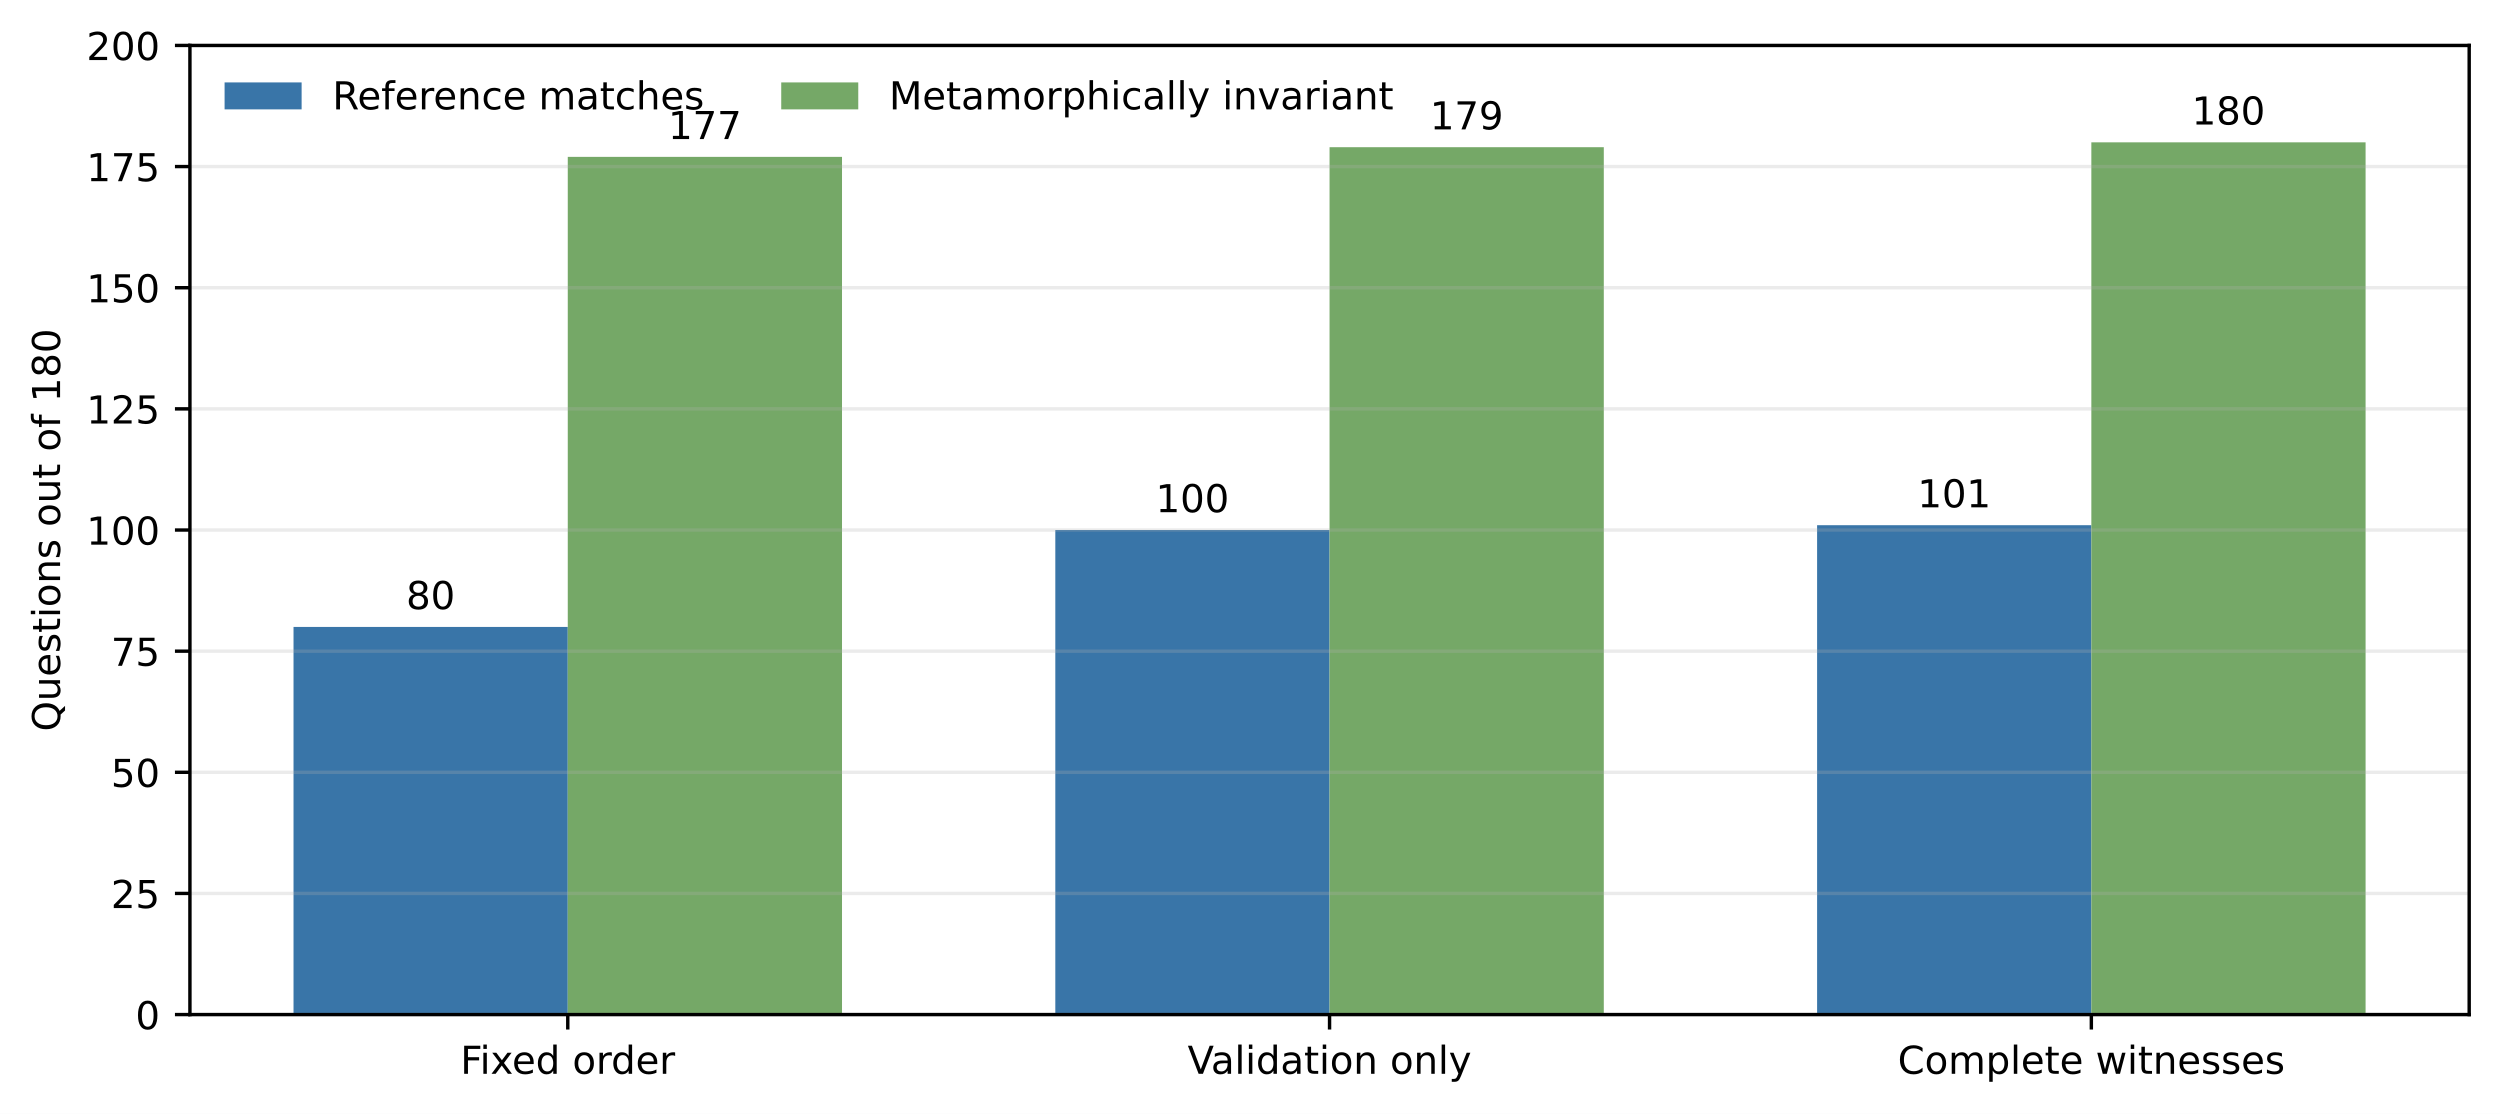
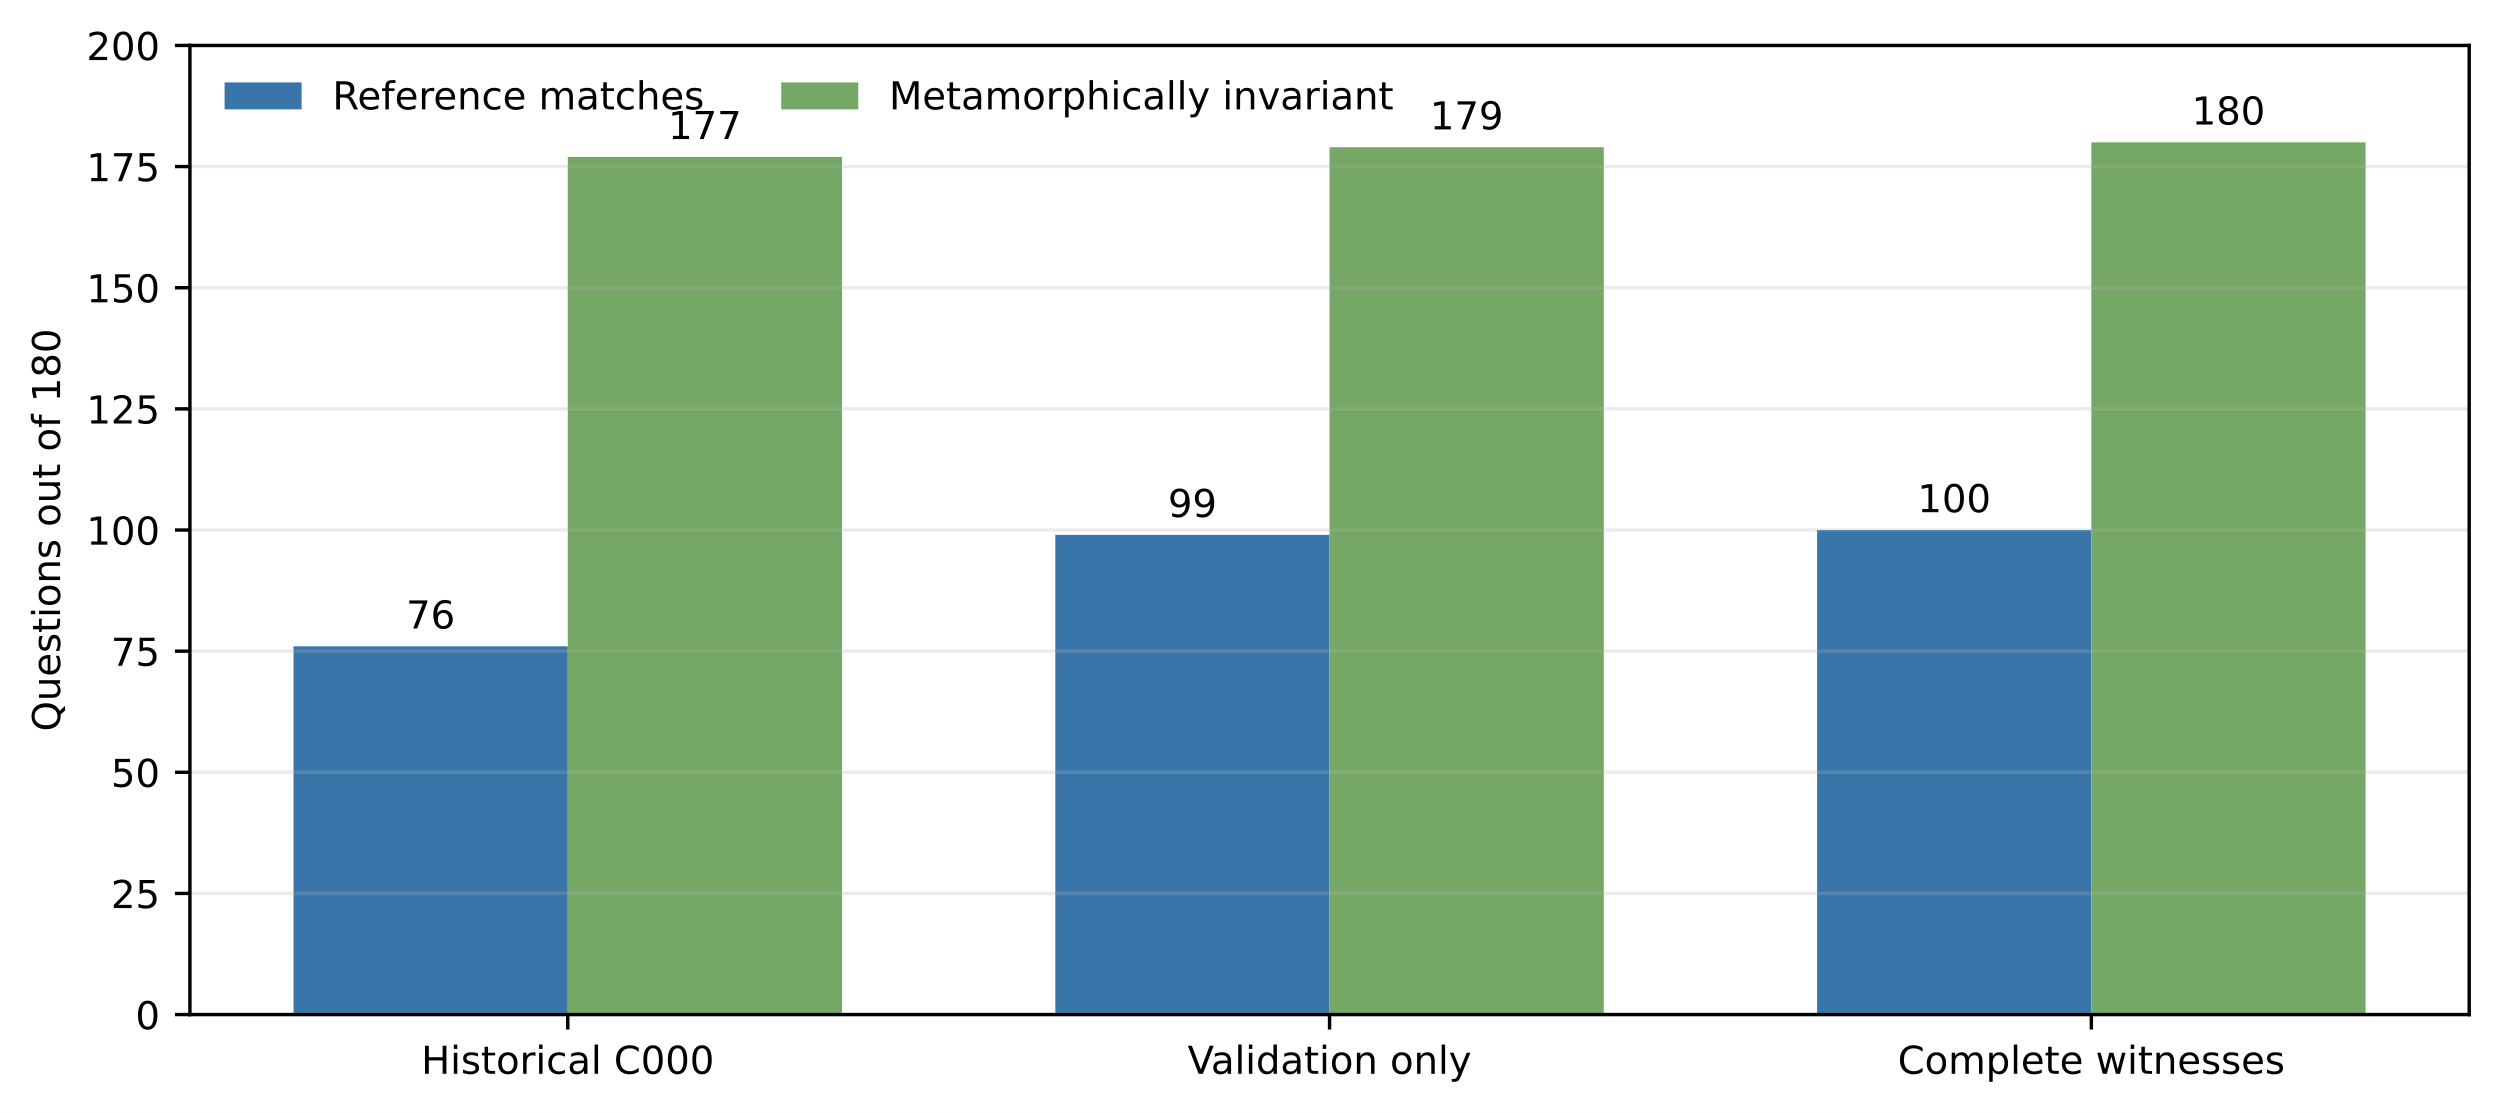
<svg xmlns="http://www.w3.org/2000/svg" xmlns:xlink="http://www.w3.org/1999/xlink" width="584.177pt" height="260.279pt" viewBox="0 0 584.177 260.279" version="1.1">
  <defs>
    <style type="text/css">*{stroke-linejoin: round; stroke-linecap: butt}</style>
  </defs>
  <g id="figure_1">
    <g id="patch_1">
      <path d="M 0 260.279  L 584.177 260.279  L 584.177 0  L 0 0  z " style="fill: #ffffff" />
    </g>
    <g id="axes_1">
      <g id="patch_2">
        <path d="M 44.379 237.078  L 576.977 237.078  L 576.977 10.619  L 44.379 10.619  z " style="fill: #ffffff" />
      </g>
      <g id="patch_3">
-         <path d="M 68.588 237.078  L 132.671 237.078  L 132.671 146.494  L 68.588 146.494  z " clip-path="url(#p4f88d53f21)" style="fill: #3975a8" />
+         <path d="M 68.588 237.078  L 132.671 237.078  L 132.671 151.023  L 68.588 151.023  z " clip-path="url(#p453409ac4d)" style="fill: #3975a8" />
      </g>
      <g id="patch_4">
-         <path d="M 246.596 237.078  L 310.678 237.078  L 310.678 123.848  L 246.596 123.848  z " clip-path="url(#p4f88d53f21)" style="fill: #3975a8" />
+         <path d="M 246.596 237.078  L 310.678 237.078  L 310.678 124.981  L 246.596 124.981  z " clip-path="url(#p453409ac4d)" style="fill: #3975a8" />
      </g>
      <g id="patch_5">
-         <path d="M 424.603 237.078  L 488.686 237.078  L 488.686 122.716  L 424.603 122.716  z " clip-path="url(#p4f88d53f21)" style="fill: #3975a8" />
+         <path d="M 424.603 237.078  L 488.686 237.078  L 488.686 123.848  L 424.603 123.848  z " clip-path="url(#p453409ac4d)" style="fill: #3975a8" />
      </g>
      <g id="patch_6">
-         <path d="M 132.671 237.078  L 196.754 237.078  L 196.754 36.662  L 132.671 36.662  z " clip-path="url(#p4f88d53f21)" style="fill: #75a867" />
+         <path d="M 132.671 237.078  L 196.754 237.078  L 196.754 36.662  L 132.671 36.662  z " clip-path="url(#p453409ac4d)" style="fill: #75a867" />
      </g>
      <g id="patch_7">
-         <path d="M 310.678 237.078  L 374.761 237.078  L 374.761 34.397  L 310.678 34.397  z " clip-path="url(#p4f88d53f21)" style="fill: #75a867" />
+         <path d="M 310.678 237.078  L 374.761 237.078  L 374.761 34.397  L 310.678 34.397  z " clip-path="url(#p453409ac4d)" style="fill: #75a867" />
      </g>
      <g id="patch_8">
-         <path d="M 488.686 237.078  L 552.768 237.078  L 552.768 33.265  L 488.686 33.265  z " clip-path="url(#p4f88d53f21)" style="fill: #75a867" />
+         <path d="M 488.686 237.078  L 552.768 237.078  L 552.768 33.265  L 488.686 33.265  z " clip-path="url(#p453409ac4d)" style="fill: #75a867" />
      </g>
      <g id="matplotlib.axis_1">
        <g id="xtick_1">
          <g id="line2d_1">
            <defs>
-               <path id="mcfcdf9b718" d="M 0 0  L 0 3.5  " style="stroke: #000000; stroke-width: 0.8" />
+               <path id="m2f063fb054" d="M 0 0  L 0 3.5  " style="stroke: #000000; stroke-width: 0.8" />
            </defs>
            <g>
-               <use xlink:href="#mcfcdf9b718" x="132.671" y="237.078" style="stroke: #000000; stroke-width: 0.8" />
+               <use xlink:href="#m2f063fb054" x="132.671" y="237.078" style="stroke: #000000; stroke-width: 0.8" />
            </g>
          </g>
          <g id="text_1">
-             <g transform="translate(107.5794 250.9165) scale(0.09 -0.09)">
-               <defs>
-                 <path id="DejaVuSans-29" d="M 628 4666  L 3309 4666  L 3309 4134  L 1259 4134  L 1259 2759  L 3109 2759  L 3109 2228  L 1259 2228  L 1259 0  L 628 0  L 628 4666  z " transform="scale(0.015625)" />
+             <g transform="translate(98.431 250.9165) scale(0.09 -0.09)">
+               <defs>
+                 <path id="DejaVuSans-2b" d="M 628 4666  L 1259 4666  L 1259 2753  L 3553 2753  L 3553 4666  L 4184 4666  L 4184 0  L 3553 0  L 3553 2222  L 1259 2222  L 1259 0  L 628 0  L 628 4666  z " transform="scale(0.015625)" />
                <path id="DejaVuSans-4c" d="M 603 3500  L 1178 3500  L 1178 0  L 603 0  L 603 3500  z M 603 4863  L 1178 4863  L 1178 4134  L 603 4134  L 603 4863  z " transform="scale(0.015625)" />
-                 <path id="DejaVuSans-5b" d="M 3513 3500  L 2247 1797  L 3578 0  L 2900 0  L 1881 1375  L 863 0  L 184 0  L 1544 1831  L 300 3500  L 978 3500  L 1906 2253  L 2834 3500  L 3513 3500  z " transform="scale(0.015625)" />
-                 <path id="DejaVuSans-48" d="M 3597 1894  L 3597 1613  L 953 1613  Q 991 1019 1311 708  Q 1631 397 2203 397  Q 2534 397 2845 478  Q 3156 559 3463 722  L 3463 178  Q 3153 47 2828 -22  Q 2503 -91 2169 -91  Q 1331 -91 842 396  Q 353 884 353 1716  Q 353 2575 817 3079  Q 1281 3584 2069 3584  Q 2775 3584 3186 3129  Q 3597 2675 3597 1894  z M 3022 2063  Q 3016 2534 2758 2815  Q 2500 3097 2075 3097  Q 1594 3097 1305 2825  Q 1016 2553 972 2059  L 3022 2063  z " transform="scale(0.015625)" />
-                 <path id="DejaVuSans-47" d="M 2906 2969  L 2906 4863  L 3481 4863  L 3481 0  L 2906 0  L 2906 525  Q 2725 213 2448 61  Q 2172 -91 1784 -91  Q 1150 -91 751 415  Q 353 922 353 1747  Q 353 2572 751 3078  Q 1150 3584 1784 3584  Q 2172 3584 2448 3432  Q 2725 3281 2906 2969  z M 947 1747  Q 947 1113 1208 752  Q 1469 391 1925 391  Q 2381 391 2643 752  Q 2906 1113 2906 1747  Q 2906 2381 2643 2742  Q 2381 3103 1925 3103  Q 1469 3103 1208 2742  Q 947 2381 947 1747  z " transform="scale(0.015625)" />
-                 <path id="DejaVuSans-3" transform="scale(0.015625)" />
+                 <path id="DejaVuSans-56" d="M 2834 3397  L 2834 2853  Q 2591 2978 2328 3040  Q 2066 3103 1784 3103  Q 1356 3103 1142 2972  Q 928 2841 928 2578  Q 928 2378 1081 2264  Q 1234 2150 1697 2047  L 1894 2003  Q 2506 1872 2764 1633  Q 3022 1394 3022 966  Q 3022 478 2636 193  Q 2250 -91 1575 -91  Q 1294 -91 989 -36  Q 684 19 347 128  L 347 722  Q 666 556 975 473  Q 1284 391 1588 391  Q 1994 391 2212 530  Q 2431 669 2431 922  Q 2431 1156 2273 1281  Q 2116 1406 1581 1522  L 1381 1569  Q 847 1681 609 1914  Q 372 2147 372 2553  Q 372 3047 722 3315  Q 1072 3584 1716 3584  Q 2034 3584 2315 3537  Q 2597 3491 2834 3397  z " transform="scale(0.015625)" />
+                 <path id="DejaVuSans-57" d="M 1172 4494  L 1172 3500  L 2356 3500  L 2356 3053  L 1172 3053  L 1172 1153  Q 1172 725 1289 603  Q 1406 481 1766 481  L 2356 481  L 2356 0  L 1766 0  Q 1100 0 847 248  Q 594 497 594 1153  L 594 3053  L 172 3053  L 172 3500  L 594 3500  L 594 4494  L 1172 4494  z " transform="scale(0.015625)" />
                <path id="DejaVuSans-52" d="M 1959 3097  Q 1497 3097 1228 2736  Q 959 2375 959 1747  Q 959 1119 1226 758  Q 1494 397 1959 397  Q 2419 397 2687 759  Q 2956 1122 2956 1747  Q 2956 2369 2687 2733  Q 2419 3097 1959 3097  z M 1959 3584  Q 2709 3584 3137 3096  Q 3566 2609 3566 1747  Q 3566 888 3137 398  Q 2709 -91 1959 -91  Q 1206 -91 779 398  Q 353 888 353 1747  Q 353 2609 779 3096  Q 1206 3584 1959 3584  z " transform="scale(0.015625)" />
                <path id="DejaVuSans-55" d="M 2631 2963  Q 2534 3019 2420 3045  Q 2306 3072 2169 3072  Q 1681 3072 1420 2755  Q 1159 2438 1159 1844  L 1159 0  L 581 0  L 581 3500  L 1159 3500  L 1159 2956  Q 1341 3275 1631 3429  Q 1922 3584 2338 3584  Q 2397 3584 2469 3576  Q 2541 3569 2628 3553  L 2631 2963  z " transform="scale(0.015625)" />
-               </defs>
-               <use xlink:href="#DejaVuSans-29" />
-               <use xlink:href="#DejaVuSans-4c" transform="translate(50.23438 0)" />
-               <use xlink:href="#DejaVuSans-5b" transform="translate(78.01562 0)" />
-               <use xlink:href="#DejaVuSans-48" transform="translate(134.125 0)" />
-               <use xlink:href="#DejaVuSans-47" transform="translate(195.6562 0)" />
-               <use xlink:href="#DejaVuSans-3" transform="translate(259.1406 0)" />
-               <use xlink:href="#DejaVuSans-52" transform="translate(290.9219 0)" />
-               <use xlink:href="#DejaVuSans-55" transform="translate(352.1094 0)" />
-               <use xlink:href="#DejaVuSans-47" transform="translate(391.4688 0)" />
-               <use xlink:href="#DejaVuSans-48" transform="translate(454.9531 0)" />
-               <use xlink:href="#DejaVuSans-55" transform="translate(516.4844 0)" />
+                 <path id="DejaVuSans-46" d="M 3122 3366  L 3122 2828  Q 2878 2963 2633 3030  Q 2388 3097 2138 3097  Q 1578 3097 1268 2742  Q 959 2388 959 1747  Q 959 1106 1268 751  Q 1578 397 2138 397  Q 2388 397 2633 464  Q 2878 531 3122 666  L 3122 134  Q 2881 22 2623 -34  Q 2366 -91 2075 -91  Q 1284 -91 818 406  Q 353 903 353 1747  Q 353 2603 823 3093  Q 1294 3584 2113 3584  Q 2378 3584 2631 3529  Q 2884 3475 3122 3366  z " transform="scale(0.015625)" />
+                 <path id="DejaVuSans-44" d="M 2194 1759  Q 1497 1759 1228 1600  Q 959 1441 959 1056  Q 959 750 1161 570  Q 1363 391 1709 391  Q 2188 391 2477 730  Q 2766 1069 2766 1631  L 2766 1759  L 2194 1759  z M 3341 1997  L 3341 0  L 2766 0  L 2766 531  Q 2569 213 2275 61  Q 1981 -91 1556 -91  Q 1019 -91 701 211  Q 384 513 384 1019  Q 384 1609 779 1909  Q 1175 2209 1959 2209  L 2766 2209  L 2766 2266  Q 2766 2663 2505 2880  Q 2244 3097 1772 3097  Q 1472 3097 1187 3025  Q 903 2953 641 2809  L 641 3341  Q 956 3463 1253 3523  Q 1550 3584 1831 3584  Q 2591 3584 2966 3190  Q 3341 2797 3341 1997  z " transform="scale(0.015625)" />
+                 <path id="DejaVuSans-4f" d="M 603 4863  L 1178 4863  L 1178 0  L 603 0  L 603 4863  z " transform="scale(0.015625)" />
+                 <path id="DejaVuSans-3" transform="scale(0.015625)" />
+                 <path id="DejaVuSans-26" d="M 4122 4306  L 4122 3641  Q 3803 3938 3442 4084  Q 3081 4231 2675 4231  Q 1875 4231 1450 3742  Q 1025 3253 1025 2328  Q 1025 1406 1450 917  Q 1875 428 2675 428  Q 3081 428 3442 575  Q 3803 722 4122 1019  L 4122 359  Q 3791 134 3420 21  Q 3050 -91 2638 -91  Q 1578 -91 968 557  Q 359 1206 359 2328  Q 359 3453 968 4101  Q 1578 4750 2638 4750  Q 3056 4750 3426 4639  Q 3797 4528 4122 4306  z " transform="scale(0.015625)" />
+                 <path id="DejaVuSans-13" d="M 2034 4250  Q 1547 4250 1301 3770  Q 1056 3291 1056 2328  Q 1056 1369 1301 889  Q 1547 409 2034 409  Q 2525 409 2770 889  Q 3016 1369 3016 2328  Q 3016 3291 2770 3770  Q 2525 4250 2034 4250  z M 2034 4750  Q 2819 4750 3233 4129  Q 3647 3509 3647 2328  Q 3647 1150 3233 529  Q 2819 -91 2034 -91  Q 1250 -91 836 529  Q 422 1150 422 2328  Q 422 3509 836 4129  Q 1250 4750 2034 4750  z " transform="scale(0.015625)" />
+               </defs>
+               <use xlink:href="#DejaVuSans-2b" />
+               <use xlink:href="#DejaVuSans-4c" transform="translate(75.20312 0)" />
+               <use xlink:href="#DejaVuSans-56" transform="translate(102.9844 0)" />
+               <use xlink:href="#DejaVuSans-57" transform="translate(155.0781 0)" />
+               <use xlink:href="#DejaVuSans-52" transform="translate(194.2812 0)" />
+               <use xlink:href="#DejaVuSans-55" transform="translate(255.4688 0)" />
+               <use xlink:href="#DejaVuSans-4c" transform="translate(296.5781 0)" />
+               <use xlink:href="#DejaVuSans-46" transform="translate(324.3594 0)" />
+               <use xlink:href="#DejaVuSans-44" transform="translate(379.3438 0)" />
+               <use xlink:href="#DejaVuSans-4f" transform="translate(440.625 0)" />
+               <use xlink:href="#DejaVuSans-3" transform="translate(468.4062 0)" />
+               <use xlink:href="#DejaVuSans-26" transform="translate(500.1875 0)" />
+               <use xlink:href="#DejaVuSans-13" transform="translate(570.0156 0)" />
+               <use xlink:href="#DejaVuSans-13" transform="translate(633.6406 0)" />
+               <use xlink:href="#DejaVuSans-13" transform="translate(697.2656 0)" />
            </g>
          </g>
        </g>
        <g id="xtick_2">
          <g id="line2d_2">
            <g>
-               <use xlink:href="#mcfcdf9b718" x="310.678" y="237.078" style="stroke: #000000; stroke-width: 0.8" />
+               <use xlink:href="#m2f063fb054" x="310.678" y="237.078" style="stroke: #000000; stroke-width: 0.8" />
            </g>
          </g>
          <g id="text_2">
            <g transform="translate(277.5085 250.9165) scale(0.09 -0.09)">
              <defs>
                <path id="DejaVuSans-39" d="M 1831 0  L 50 4666  L 709 4666  L 2188 738  L 3669 4666  L 4325 4666  L 2547 0  L 1831 0  z " transform="scale(0.015625)" />
-                 <path id="DejaVuSans-44" d="M 2194 1759  Q 1497 1759 1228 1600  Q 959 1441 959 1056  Q 959 750 1161 570  Q 1363 391 1709 391  Q 2188 391 2477 730  Q 2766 1069 2766 1631  L 2766 1759  L 2194 1759  z M 3341 1997  L 3341 0  L 2766 0  L 2766 531  Q 2569 213 2275 61  Q 1981 -91 1556 -91  Q 1019 -91 701 211  Q 384 513 384 1019  Q 384 1609 779 1909  Q 1175 2209 1959 2209  L 2766 2209  L 2766 2266  Q 2766 2663 2505 2880  Q 2244 3097 1772 3097  Q 1472 3097 1187 3025  Q 903 2953 641 2809  L 641 3341  Q 956 3463 1253 3523  Q 1550 3584 1831 3584  Q 2591 3584 2966 3190  Q 3341 2797 3341 1997  z " transform="scale(0.015625)" />
-                 <path id="DejaVuSans-4f" d="M 603 4863  L 1178 4863  L 1178 0  L 603 0  L 603 4863  z " transform="scale(0.015625)" />
-                 <path id="DejaVuSans-57" d="M 1172 4494  L 1172 3500  L 2356 3500  L 2356 3053  L 1172 3053  L 1172 1153  Q 1172 725 1289 603  Q 1406 481 1766 481  L 2356 481  L 2356 0  L 1766 0  Q 1100 0 847 248  Q 594 497 594 1153  L 594 3053  L 172 3053  L 172 3500  L 594 3500  L 594 4494  L 1172 4494  z " transform="scale(0.015625)" />
+                 <path id="DejaVuSans-47" d="M 2906 2969  L 2906 4863  L 3481 4863  L 3481 0  L 2906 0  L 2906 525  Q 2725 213 2448 61  Q 2172 -91 1784 -91  Q 1150 -91 751 415  Q 353 922 353 1747  Q 353 2572 751 3078  Q 1150 3584 1784 3584  Q 2172 3584 2448 3432  Q 2725 3281 2906 2969  z M 947 1747  Q 947 1113 1208 752  Q 1469 391 1925 391  Q 2381 391 2643 752  Q 2906 1113 2906 1747  Q 2906 2381 2643 2742  Q 2381 3103 1925 3103  Q 1469 3103 1208 2742  Q 947 2381 947 1747  z " transform="scale(0.015625)" />
                <path id="DejaVuSans-51" d="M 3513 2113  L 3513 0  L 2938 0  L 2938 2094  Q 2938 2591 2744 2837  Q 2550 3084 2163 3084  Q 1697 3084 1428 2787  Q 1159 2491 1159 1978  L 1159 0  L 581 0  L 581 3500  L 1159 3500  L 1159 2956  Q 1366 3272 1645 3428  Q 1925 3584 2291 3584  Q 2894 3584 3203 3211  Q 3513 2838 3513 2113  z " transform="scale(0.015625)" />
                <path id="DejaVuSans-5c" d="M 2059 -325  Q 1816 -950 1584 -1140  Q 1353 -1331 966 -1331  L 506 -1331  L 506 -850  L 844 -850  Q 1081 -850 1212 -737  Q 1344 -625 1503 -206  L 1606 56  L 191 3500  L 800 3500  L 1894 763  L 2988 3500  L 3597 3500  L 2059 -325  z " transform="scale(0.015625)" />
              </defs>
              <use xlink:href="#DejaVuSans-39" />
              <use xlink:href="#DejaVuSans-44" transform="translate(60.64062 0)" />
              <use xlink:href="#DejaVuSans-4f" transform="translate(121.9219 0)" />
              <use xlink:href="#DejaVuSans-4c" transform="translate(149.7031 0)" />
              <use xlink:href="#DejaVuSans-47" transform="translate(177.4844 0)" />
              <use xlink:href="#DejaVuSans-44" transform="translate(240.9688 0)" />
              <use xlink:href="#DejaVuSans-57" transform="translate(302.25 0)" />
              <use xlink:href="#DejaVuSans-4c" transform="translate(341.4531 0)" />
              <use xlink:href="#DejaVuSans-52" transform="translate(369.2344 0)" />
              <use xlink:href="#DejaVuSans-51" transform="translate(430.4219 0)" />
              <use xlink:href="#DejaVuSans-3" transform="translate(493.7969 0)" />
              <use xlink:href="#DejaVuSans-52" transform="translate(525.5781 0)" />
              <use xlink:href="#DejaVuSans-51" transform="translate(586.7656 0)" />
              <use xlink:href="#DejaVuSans-4f" transform="translate(650.1406 0)" />
              <use xlink:href="#DejaVuSans-5c" transform="translate(677.9219 0)" />
            </g>
          </g>
        </g>
        <g id="xtick_3">
          <g id="line2d_3">
            <g>
-               <use xlink:href="#mcfcdf9b718" x="488.686" y="237.078" style="stroke: #000000; stroke-width: 0.8" />
+               <use xlink:href="#m2f063fb054" x="488.686" y="237.078" style="stroke: #000000; stroke-width: 0.8" />
            </g>
          </g>
          <g id="text_3">
            <g transform="translate(443.4509 250.9165) scale(0.09 -0.09)">
              <defs>
-                 <path id="DejaVuSans-26" d="M 4122 4306  L 4122 3641  Q 3803 3938 3442 4084  Q 3081 4231 2675 4231  Q 1875 4231 1450 3742  Q 1025 3253 1025 2328  Q 1025 1406 1450 917  Q 1875 428 2675 428  Q 3081 428 3442 575  Q 3803 722 4122 1019  L 4122 359  Q 3791 134 3420 21  Q 3050 -91 2638 -91  Q 1578 -91 968 557  Q 359 1206 359 2328  Q 359 3453 968 4101  Q 1578 4750 2638 4750  Q 3056 4750 3426 4639  Q 3797 4528 4122 4306  z " transform="scale(0.015625)" />
                <path id="DejaVuSans-50" d="M 3328 2828  Q 3544 3216 3844 3400  Q 4144 3584 4550 3584  Q 5097 3584 5394 3201  Q 5691 2819 5691 2113  L 5691 0  L 5113 0  L 5113 2094  Q 5113 2597 4934 2840  Q 4756 3084 4391 3084  Q 3944 3084 3684 2787  Q 3425 2491 3425 1978  L 3425 0  L 2847 0  L 2847 2094  Q 2847 2600 2669 2842  Q 2491 3084 2119 3084  Q 1678 3084 1418 2786  Q 1159 2488 1159 1978  L 1159 0  L 581 0  L 581 3500  L 1159 3500  L 1159 2956  Q 1356 3278 1631 3431  Q 1906 3584 2284 3584  Q 2666 3584 2933 3390  Q 3200 3197 3328 2828  z " transform="scale(0.015625)" />
                <path id="DejaVuSans-53" d="M 1159 525  L 1159 -1331  L 581 -1331  L 581 3500  L 1159 3500  L 1159 2969  Q 1341 3281 1617 3432  Q 1894 3584 2278 3584  Q 2916 3584 3314 3078  Q 3713 2572 3713 1747  Q 3713 922 3314 415  Q 2916 -91 2278 -91  Q 1894 -91 1617 61  Q 1341 213 1159 525  z M 3116 1747  Q 3116 2381 2855 2742  Q 2594 3103 2138 3103  Q 1681 3103 1420 2742  Q 1159 2381 1159 1747  Q 1159 1113 1420 752  Q 1681 391 2138 391  Q 2594 391 2855 752  Q 3116 1113 3116 1747  z " transform="scale(0.015625)" />
+                 <path id="DejaVuSans-48" d="M 3597 1894  L 3597 1613  L 953 1613  Q 991 1019 1311 708  Q 1631 397 2203 397  Q 2534 397 2845 478  Q 3156 559 3463 722  L 3463 178  Q 3153 47 2828 -22  Q 2503 -91 2169 -91  Q 1331 -91 842 396  Q 353 884 353 1716  Q 353 2575 817 3079  Q 1281 3584 2069 3584  Q 2775 3584 3186 3129  Q 3597 2675 3597 1894  z M 3022 2063  Q 3016 2534 2758 2815  Q 2500 3097 2075 3097  Q 1594 3097 1305 2825  Q 1016 2553 972 2059  L 3022 2063  z " transform="scale(0.015625)" />
                <path id="DejaVuSans-5a" d="M 269 3500  L 844 3500  L 1563 769  L 2278 3500  L 2956 3500  L 3675 769  L 4391 3500  L 4966 3500  L 4050 0  L 3372 0  L 2619 2869  L 1863 0  L 1184 0  L 269 3500  z " transform="scale(0.015625)" />
-                 <path id="DejaVuSans-56" d="M 2834 3397  L 2834 2853  Q 2591 2978 2328 3040  Q 2066 3103 1784 3103  Q 1356 3103 1142 2972  Q 928 2841 928 2578  Q 928 2378 1081 2264  Q 1234 2150 1697 2047  L 1894 2003  Q 2506 1872 2764 1633  Q 3022 1394 3022 966  Q 3022 478 2636 193  Q 2250 -91 1575 -91  Q 1294 -91 989 -36  Q 684 19 347 128  L 347 722  Q 666 556 975 473  Q 1284 391 1588 391  Q 1994 391 2212 530  Q 2431 669 2431 922  Q 2431 1156 2273 1281  Q 2116 1406 1581 1522  L 1381 1569  Q 847 1681 609 1914  Q 372 2147 372 2553  Q 372 3047 722 3315  Q 1072 3584 1716 3584  Q 2034 3584 2315 3537  Q 2597 3491 2834 3397  z " transform="scale(0.015625)" />
              </defs>
              <use xlink:href="#DejaVuSans-26" />
              <use xlink:href="#DejaVuSans-52" transform="translate(69.82812 0)" />
              <use xlink:href="#DejaVuSans-50" transform="translate(131.0156 0)" />
              <use xlink:href="#DejaVuSans-53" transform="translate(228.4219 0)" />
              <use xlink:href="#DejaVuSans-4f" transform="translate(291.9062 0)" />
              <use xlink:href="#DejaVuSans-48" transform="translate(319.6875 0)" />
              <use xlink:href="#DejaVuSans-57" transform="translate(381.2188 0)" />
              <use xlink:href="#DejaVuSans-48" transform="translate(420.4219 0)" />
              <use xlink:href="#DejaVuSans-3" transform="translate(481.9531 0)" />
              <use xlink:href="#DejaVuSans-5a" transform="translate(513.7344 0)" />
              <use xlink:href="#DejaVuSans-4c" transform="translate(595.5156 0)" />
              <use xlink:href="#DejaVuSans-57" transform="translate(623.2969 0)" />
              <use xlink:href="#DejaVuSans-51" transform="translate(662.5 0)" />
              <use xlink:href="#DejaVuSans-48" transform="translate(725.875 0)" />
              <use xlink:href="#DejaVuSans-56" transform="translate(787.4062 0)" />
              <use xlink:href="#DejaVuSans-56" transform="translate(839.5 0)" />
              <use xlink:href="#DejaVuSans-48" transform="translate(891.5938 0)" />
              <use xlink:href="#DejaVuSans-56" transform="translate(953.125 0)" />
            </g>
          </g>
        </g>
      </g>
      <g id="matplotlib.axis_2">
        <g id="ytick_1">
          <g id="line2d_4">
-             <path d="M 44.379 237.078  L 576.977 237.078  " clip-path="url(#p4f88d53f21)" style="fill: none; stroke: #b0b0b0; stroke-opacity: 0.25; stroke-width: 0.8; stroke-linecap: square" />
+             <path d="M 44.379 237.078  L 576.977 237.078  " clip-path="url(#p453409ac4d)" style="fill: none; stroke: #b0b0b0; stroke-opacity: 0.25; stroke-width: 0.8; stroke-linecap: square" />
          </g>
          <g id="line2d_5">
            <defs>
-               <path id="m7de6c6a66d" d="M 0 0  L -3.5 0  " style="stroke: #000000; stroke-width: 0.8" />
+               <path id="m03b79f12ea" d="M 0 0  L -3.5 0  " style="stroke: #000000; stroke-width: 0.8" />
            </defs>
            <g>
-               <use xlink:href="#m7de6c6a66d" x="44.379" y="237.078" style="stroke: #000000; stroke-width: 0.8" />
+               <use xlink:href="#m03b79f12ea" x="44.379" y="237.078" style="stroke: #000000; stroke-width: 0.8" />
            </g>
          </g>
          <g id="text_4">
            <g transform="translate(31.6532 240.4968) scale(0.09 -0.09)">
-               <defs>
-                 <path id="DejaVuSans-13" d="M 2034 4250  Q 1547 4250 1301 3770  Q 1056 3291 1056 2328  Q 1056 1369 1301 889  Q 1547 409 2034 409  Q 2525 409 2770 889  Q 3016 1369 3016 2328  Q 3016 3291 2770 3770  Q 2525 4250 2034 4250  z M 2034 4750  Q 2819 4750 3233 4129  Q 3647 3509 3647 2328  Q 3647 1150 3233 529  Q 2819 -91 2034 -91  Q 1250 -91 836 529  Q 422 1150 422 2328  Q 422 3509 836 4129  Q 1250 4750 2034 4750  z " transform="scale(0.015625)" />
-               </defs>
              <use xlink:href="#DejaVuSans-13" />
            </g>
          </g>
        </g>
        <g id="ytick_2">
          <g id="line2d_6">
-             <path d="M 44.379 208.771  L 576.977 208.771  " clip-path="url(#p4f88d53f21)" style="fill: none; stroke: #b0b0b0; stroke-opacity: 0.25; stroke-width: 0.8; stroke-linecap: square" />
+             <path d="M 44.379 208.771  L 576.977 208.771  " clip-path="url(#p453409ac4d)" style="fill: none; stroke: #b0b0b0; stroke-opacity: 0.25; stroke-width: 0.8; stroke-linecap: square" />
          </g>
          <g id="line2d_7">
            <g>
-               <use xlink:href="#m7de6c6a66d" x="44.379" y="208.771" style="stroke: #000000; stroke-width: 0.8" />
+               <use xlink:href="#m03b79f12ea" x="44.379" y="208.771" style="stroke: #000000; stroke-width: 0.8" />
            </g>
          </g>
          <g id="text_5">
            <g transform="translate(25.92695 212.1895) scale(0.09 -0.09)">
              <defs>
                <path id="DejaVuSans-15" d="M 1228 531  L 3431 531  L 3431 0  L 469 0  L 469 531  Q 828 903 1448 1529  Q 2069 2156 2228 2338  Q 2531 2678 2651 2914  Q 2772 3150 2772 3378  Q 2772 3750 2511 3984  Q 2250 4219 1831 4219  Q 1534 4219 1204 4116  Q 875 4013 500 3803  L 500 4441  Q 881 4594 1212 4672  Q 1544 4750 1819 4750  Q 2544 4750 2975 4387  Q 3406 4025 3406 3419  Q 3406 3131 3298 2873  Q 3191 2616 2906 2266  Q 2828 2175 2409 1742  Q 1991 1309 1228 531  z " transform="scale(0.015625)" />
                <path id="DejaVuSans-18" d="M 691 4666  L 3169 4666  L 3169 4134  L 1269 4134  L 1269 2991  Q 1406 3038 1543 3061  Q 1681 3084 1819 3084  Q 2600 3084 3056 2656  Q 3513 2228 3513 1497  Q 3513 744 3044 326  Q 2575 -91 1722 -91  Q 1428 -91 1123 -41  Q 819 9 494 109  L 494 744  Q 775 591 1075 516  Q 1375 441 1709 441  Q 2250 441 2565 725  Q 2881 1009 2881 1497  Q 2881 1984 2565 2268  Q 2250 2553 1709 2553  Q 1456 2553 1204 2497  Q 953 2441 691 2322  L 691 4666  z " transform="scale(0.015625)" />
              </defs>
              <use xlink:href="#DejaVuSans-15" />
              <use xlink:href="#DejaVuSans-18" transform="translate(63.625 0)" />
            </g>
          </g>
        </g>
        <g id="ytick_3">
          <g id="line2d_8">
-             <path d="M 44.379 180.463  L 576.977 180.463  " clip-path="url(#p4f88d53f21)" style="fill: none; stroke: #b0b0b0; stroke-opacity: 0.25; stroke-width: 0.8; stroke-linecap: square" />
+             <path d="M 44.379 180.463  L 576.977 180.463  " clip-path="url(#p453409ac4d)" style="fill: none; stroke: #b0b0b0; stroke-opacity: 0.25; stroke-width: 0.8; stroke-linecap: square" />
          </g>
          <g id="line2d_9">
            <g>
-               <use xlink:href="#m7de6c6a66d" x="44.379" y="180.463" style="stroke: #000000; stroke-width: 0.8" />
+               <use xlink:href="#m03b79f12ea" x="44.379" y="180.463" style="stroke: #000000; stroke-width: 0.8" />
            </g>
          </g>
          <g id="text_6">
            <g transform="translate(25.92695 183.8821) scale(0.09 -0.09)">
              <use xlink:href="#DejaVuSans-18" />
              <use xlink:href="#DejaVuSans-13" transform="translate(63.625 0)" />
            </g>
          </g>
        </g>
        <g id="ytick_4">
          <g id="line2d_10">
-             <path d="M 44.379 152.156  L 576.977 152.156  " clip-path="url(#p4f88d53f21)" style="fill: none; stroke: #b0b0b0; stroke-opacity: 0.25; stroke-width: 0.8; stroke-linecap: square" />
+             <path d="M 44.379 152.156  L 576.977 152.156  " clip-path="url(#p453409ac4d)" style="fill: none; stroke: #b0b0b0; stroke-opacity: 0.25; stroke-width: 0.8; stroke-linecap: square" />
          </g>
          <g id="line2d_11">
            <g>
-               <use xlink:href="#m7de6c6a66d" x="44.379" y="152.156" style="stroke: #000000; stroke-width: 0.8" />
+               <use xlink:href="#m03b79f12ea" x="44.379" y="152.156" style="stroke: #000000; stroke-width: 0.8" />
            </g>
          </g>
          <g id="text_7">
            <g transform="translate(25.92695 155.5747) scale(0.09 -0.09)">
              <defs>
                <path id="DejaVuSans-1a" d="M 525 4666  L 3525 4666  L 3525 4397  L 1831 0  L 1172 0  L 2766 4134  L 525 4134  L 525 4666  z " transform="scale(0.015625)" />
              </defs>
              <use xlink:href="#DejaVuSans-1a" />
              <use xlink:href="#DejaVuSans-18" transform="translate(63.625 0)" />
            </g>
          </g>
        </g>
        <g id="ytick_5">
          <g id="line2d_12">
-             <path d="M 44.379 123.848  L 576.977 123.848  " clip-path="url(#p4f88d53f21)" style="fill: none; stroke: #b0b0b0; stroke-opacity: 0.25; stroke-width: 0.8; stroke-linecap: square" />
+             <path d="M 44.379 123.848  L 576.977 123.848  " clip-path="url(#p453409ac4d)" style="fill: none; stroke: #b0b0b0; stroke-opacity: 0.25; stroke-width: 0.8; stroke-linecap: square" />
          </g>
          <g id="line2d_13">
            <g>
-               <use xlink:href="#m7de6c6a66d" x="44.379" y="123.848" style="stroke: #000000; stroke-width: 0.8" />
+               <use xlink:href="#m03b79f12ea" x="44.379" y="123.848" style="stroke: #000000; stroke-width: 0.8" />
            </g>
          </g>
          <g id="text_8">
            <g transform="translate(20.2007 127.2674) scale(0.09 -0.09)">
              <defs>
                <path id="DejaVuSans-14" d="M 794 531  L 1825 531  L 1825 4091  L 703 3866  L 703 4441  L 1819 4666  L 2450 4666  L 2450 531  L 3481 531  L 3481 0  L 794 0  L 794 531  z " transform="scale(0.015625)" />
              </defs>
              <use xlink:href="#DejaVuSans-14" />
              <use xlink:href="#DejaVuSans-13" transform="translate(63.625 0)" />
              <use xlink:href="#DejaVuSans-13" transform="translate(127.25 0)" />
            </g>
          </g>
        </g>
        <g id="ytick_6">
          <g id="line2d_14">
-             <path d="M 44.379 95.541  L 576.977 95.541  " clip-path="url(#p4f88d53f21)" style="fill: none; stroke: #b0b0b0; stroke-opacity: 0.25; stroke-width: 0.8; stroke-linecap: square" />
+             <path d="M 44.379 95.541  L 576.977 95.541  " clip-path="url(#p453409ac4d)" style="fill: none; stroke: #b0b0b0; stroke-opacity: 0.25; stroke-width: 0.8; stroke-linecap: square" />
          </g>
          <g id="line2d_15">
            <g>
-               <use xlink:href="#m7de6c6a66d" x="44.379" y="95.541" style="stroke: #000000; stroke-width: 0.8" />
+               <use xlink:href="#m03b79f12ea" x="44.379" y="95.541" style="stroke: #000000; stroke-width: 0.8" />
            </g>
          </g>
          <g id="text_9">
            <g transform="translate(20.2007 98.96) scale(0.09 -0.09)">
              <use xlink:href="#DejaVuSans-14" />
              <use xlink:href="#DejaVuSans-15" transform="translate(63.625 0)" />
              <use xlink:href="#DejaVuSans-18" transform="translate(127.25 0)" />
            </g>
          </g>
        </g>
        <g id="ytick_7">
          <g id="line2d_16">
-             <path d="M 44.379 67.234  L 576.977 67.234  " clip-path="url(#p4f88d53f21)" style="fill: none; stroke: #b0b0b0; stroke-opacity: 0.25; stroke-width: 0.8; stroke-linecap: square" />
+             <path d="M 44.379 67.234  L 576.977 67.234  " clip-path="url(#p453409ac4d)" style="fill: none; stroke: #b0b0b0; stroke-opacity: 0.25; stroke-width: 0.8; stroke-linecap: square" />
          </g>
          <g id="line2d_17">
            <g>
-               <use xlink:href="#m7de6c6a66d" x="44.379" y="67.234" style="stroke: #000000; stroke-width: 0.8" />
+               <use xlink:href="#m03b79f12ea" x="44.379" y="67.234" style="stroke: #000000; stroke-width: 0.8" />
            </g>
          </g>
          <g id="text_10">
            <g transform="translate(20.2007 70.65263) scale(0.09 -0.09)">
              <use xlink:href="#DejaVuSans-14" />
              <use xlink:href="#DejaVuSans-18" transform="translate(63.625 0)" />
              <use xlink:href="#DejaVuSans-13" transform="translate(127.25 0)" />
            </g>
          </g>
        </g>
        <g id="ytick_8">
          <g id="line2d_18">
-             <path d="M 44.379 38.926  L 576.977 38.926  " clip-path="url(#p4f88d53f21)" style="fill: none; stroke: #b0b0b0; stroke-opacity: 0.25; stroke-width: 0.8; stroke-linecap: square" />
+             <path d="M 44.379 38.926  L 576.977 38.926  " clip-path="url(#p453409ac4d)" style="fill: none; stroke: #b0b0b0; stroke-opacity: 0.25; stroke-width: 0.8; stroke-linecap: square" />
          </g>
          <g id="line2d_19">
            <g>
-               <use xlink:href="#m7de6c6a66d" x="44.379" y="38.926" style="stroke: #000000; stroke-width: 0.8" />
+               <use xlink:href="#m03b79f12ea" x="44.379" y="38.926" style="stroke: #000000; stroke-width: 0.8" />
            </g>
          </g>
          <g id="text_11">
            <g transform="translate(20.2007 42.34526) scale(0.09 -0.09)">
              <use xlink:href="#DejaVuSans-14" />
              <use xlink:href="#DejaVuSans-1a" transform="translate(63.625 0)" />
              <use xlink:href="#DejaVuSans-18" transform="translate(127.25 0)" />
            </g>
          </g>
        </g>
        <g id="ytick_9">
          <g id="line2d_20">
-             <path d="M 44.379 10.619  L 576.977 10.619  " clip-path="url(#p4f88d53f21)" style="fill: none; stroke: #b0b0b0; stroke-opacity: 0.25; stroke-width: 0.8; stroke-linecap: square" />
+             <path d="M 44.379 10.619  L 576.977 10.619  " clip-path="url(#p453409ac4d)" style="fill: none; stroke: #b0b0b0; stroke-opacity: 0.25; stroke-width: 0.8; stroke-linecap: square" />
          </g>
          <g id="line2d_21">
            <g>
-               <use xlink:href="#m7de6c6a66d" x="44.379" y="10.619" style="stroke: #000000; stroke-width: 0.8" />
+               <use xlink:href="#m03b79f12ea" x="44.379" y="10.619" style="stroke: #000000; stroke-width: 0.8" />
            </g>
          </g>
          <g id="text_12">
            <g transform="translate(20.2007 14.03789) scale(0.09 -0.09)">
              <use xlink:href="#DejaVuSans-15" />
              <use xlink:href="#DejaVuSans-13" transform="translate(63.625 0)" />
              <use xlink:href="#DejaVuSans-13" transform="translate(127.25 0)" />
            </g>
          </g>
        </g>
        <g id="text_13">
          <g transform="translate(14.03859 170.9065) rotate(-90) scale(0.09 -0.09)">
            <defs>
              <path id="DejaVuSans-34" d="M 2522 4238  Q 1834 4238 1429 3725  Q 1025 3213 1025 2328  Q 1025 1447 1429 934  Q 1834 422 2522 422  Q 3209 422 3611 934  Q 4013 1447 4013 2328  Q 4013 3213 3611 3725  Q 3209 4238 2522 4238  z M 3406 84  L 4238 -825  L 3475 -825  L 2784 -78  Q 2681 -84 2626 -87  Q 2572 -91 2522 -91  Q 1538 -91 948 567  Q 359 1225 359 2328  Q 359 3434 948 4092  Q 1538 4750 2522 4750  Q 3503 4750 4090 4092  Q 4678 3434 4678 2328  Q 4678 1516 4351 937  Q 4025 359 3406 84  z " transform="scale(0.015625)" />
              <path id="DejaVuSans-58" d="M 544 1381  L 544 3500  L 1119 3500  L 1119 1403  Q 1119 906 1312 657  Q 1506 409 1894 409  Q 2359 409 2629 706  Q 2900 1003 2900 1516  L 2900 3500  L 3475 3500  L 3475 0  L 2900 0  L 2900 538  Q 2691 219 2414 64  Q 2138 -91 1772 -91  Q 1169 -91 856 284  Q 544 659 544 1381  z M 1991 3584  L 1991 3584  z " transform="scale(0.015625)" />
              <path id="DejaVuSans-49" d="M 2375 4863  L 2375 4384  L 1825 4384  Q 1516 4384 1395 4259  Q 1275 4134 1275 3809  L 1275 3500  L 2222 3500  L 2222 3053  L 1275 3053  L 1275 0  L 697 0  L 697 3053  L 147 3053  L 147 3500  L 697 3500  L 697 3744  Q 697 4328 969 4595  Q 1241 4863 1831 4863  L 2375 4863  z " transform="scale(0.015625)" />
              <path id="DejaVuSans-1b" d="M 2034 2216  Q 1584 2216 1326 1975  Q 1069 1734 1069 1313  Q 1069 891 1326 650  Q 1584 409 2034 409  Q 2484 409 2743 651  Q 3003 894 3003 1313  Q 3003 1734 2745 1975  Q 2488 2216 2034 2216  z M 1403 2484  Q 997 2584 770 2862  Q 544 3141 544 3541  Q 544 4100 942 4425  Q 1341 4750 2034 4750  Q 2731 4750 3128 4425  Q 3525 4100 3525 3541  Q 3525 3141 3298 2862  Q 3072 2584 2669 2484  Q 3125 2378 3379 2068  Q 3634 1759 3634 1313  Q 3634 634 3220 271  Q 2806 -91 2034 -91  Q 1263 -91 848 271  Q 434 634 434 1313  Q 434 1759 690 2068  Q 947 2378 1403 2484  z M 1172 3481  Q 1172 3119 1398 2916  Q 1625 2713 2034 2713  Q 2441 2713 2670 2916  Q 2900 3119 2900 3481  Q 2900 3844 2670 4047  Q 2441 4250 2034 4250  Q 1625 4250 1398 4047  Q 1172 3844 1172 3481  z " transform="scale(0.015625)" />
            </defs>
            <use xlink:href="#DejaVuSans-34" />
            <use xlink:href="#DejaVuSans-58" transform="translate(78.71875 0)" />
            <use xlink:href="#DejaVuSans-48" transform="translate(142.0938 0)" />
            <use xlink:href="#DejaVuSans-56" transform="translate(203.625 0)" />
            <use xlink:href="#DejaVuSans-57" transform="translate(255.7188 0)" />
            <use xlink:href="#DejaVuSans-4c" transform="translate(294.9219 0)" />
            <use xlink:href="#DejaVuSans-52" transform="translate(322.7031 0)" />
            <use xlink:href="#DejaVuSans-51" transform="translate(383.8906 0)" />
            <use xlink:href="#DejaVuSans-56" transform="translate(447.2656 0)" />
            <use xlink:href="#DejaVuSans-3" transform="translate(499.3594 0)" />
            <use xlink:href="#DejaVuSans-52" transform="translate(531.1406 0)" />
            <use xlink:href="#DejaVuSans-58" transform="translate(592.3281 0)" />
            <use xlink:href="#DejaVuSans-57" transform="translate(655.7031 0)" />
            <use xlink:href="#DejaVuSans-3" transform="translate(694.9062 0)" />
            <use xlink:href="#DejaVuSans-52" transform="translate(726.6875 0)" />
            <use xlink:href="#DejaVuSans-49" transform="translate(787.875 0)" />
            <use xlink:href="#DejaVuSans-3" transform="translate(823.0781 0)" />
            <use xlink:href="#DejaVuSans-14" transform="translate(854.8594 0)" />
            <use xlink:href="#DejaVuSans-1b" transform="translate(918.4844 0)" />
            <use xlink:href="#DejaVuSans-13" transform="translate(982.1094 0)" />
          </g>
        </g>
      </g>
      <g id="patch_9">
        <path d="M 44.379 237.078  L 44.379 10.619  " style="fill: none; stroke: #000000; stroke-width: 0.8; stroke-linejoin: miter; stroke-linecap: square" />
      </g>
      <g id="patch_10">
        <path d="M 576.977 237.078  L 576.977 10.619  " style="fill: none; stroke: #000000; stroke-width: 0.8; stroke-linejoin: miter; stroke-linecap: square" />
      </g>
      <g id="patch_11">
        <path d="M 44.379 237.078  L 576.977 237.078  " style="fill: none; stroke: #000000; stroke-width: 0.8; stroke-linejoin: miter; stroke-linecap: square" />
      </g>
      <g id="patch_12">
        <path d="M 44.379 10.619  L 576.977 10.619  " style="fill: none; stroke: #000000; stroke-width: 0.8; stroke-linejoin: miter; stroke-linecap: square" />
      </g>
      <g id="text_14">
-         <g transform="translate(94.90351 142.3322) scale(0.09 -0.09)">
-           <use xlink:href="#DejaVuSans-1b" />
-           <use xlink:href="#DejaVuSans-13" transform="translate(63.625 0)" />
+         <g transform="translate(94.90351 146.8614) scale(0.09 -0.09)">
+           <defs>
+             <path id="DejaVuSans-19" d="M 2113 2584  Q 1688 2584 1439 2293  Q 1191 2003 1191 1497  Q 1191 994 1439 701  Q 1688 409 2113 409  Q 2538 409 2786 701  Q 3034 994 3034 1497  Q 3034 2003 2786 2293  Q 2538 2584 2113 2584  z M 3366 4563  L 3366 3988  Q 3128 4100 2886 4159  Q 2644 4219 2406 4219  Q 1781 4219 1451 3797  Q 1122 3375 1075 2522  Q 1259 2794 1537 2939  Q 1816 3084 2150 3084  Q 2853 3084 3261 2657  Q 3669 2231 3669 1497  Q 3669 778 3244 343  Q 2819 -91 2113 -91  Q 1303 -91 875 529  Q 447 1150 447 2328  Q 447 3434 972 4092  Q 1497 4750 2381 4750  Q 2619 4750 2861 4703  Q 3103 4656 3366 4563  z " transform="scale(0.015625)" />
+           </defs>
+           <use xlink:href="#DejaVuSans-1a" />
+           <use xlink:href="#DejaVuSans-19" transform="translate(63.625 0)" />
        </g>
      </g>
      <g id="text_15">
-         <g transform="translate(270.0477 119.6863) scale(0.09 -0.09)">
+         <g transform="translate(272.9108 120.8186) scale(0.09 -0.09)">
+           <defs>
+             <path id="DejaVuSans-1c" d="M 703 97  L 703 672  Q 941 559 1184 500  Q 1428 441 1663 441  Q 2288 441 2617 861  Q 2947 1281 2994 2138  Q 2813 1869 2534 1725  Q 2256 1581 1919 1581  Q 1219 1581 811 2004  Q 403 2428 403 3163  Q 403 3881 828 4315  Q 1253 4750 1959 4750  Q 2769 4750 3195 4129  Q 3622 3509 3622 2328  Q 3622 1225 3098 567  Q 2575 -91 1691 -91  Q 1453 -91 1209 -44  Q 966 3 703 97  z M 1959 2075  Q 2384 2075 2632 2365  Q 2881 2656 2881 3163  Q 2881 3666 2632 3958  Q 2384 4250 1959 4250  Q 1534 4250 1286 3958  Q 1038 3666 1038 3163  Q 1038 2656 1286 2365  Q 1534 2075 1959 2075  z " transform="scale(0.015625)" />
+           </defs>
+           <use xlink:href="#DejaVuSans-1c" />
+           <use xlink:href="#DejaVuSans-1c" transform="translate(63.625 0)" />
+         </g>
+       </g>
+       <g id="text_16">
+         <g transform="translate(448.055 119.6863) scale(0.09 -0.09)">
          <use xlink:href="#DejaVuSans-14" />
          <use xlink:href="#DejaVuSans-13" transform="translate(63.625 0)" />
          <use xlink:href="#DejaVuSans-13" transform="translate(127.25 0)" />
-         </g>
-       </g>
-       <g id="text_16">
-         <g transform="translate(448.055 118.554) scale(0.09 -0.09)">
-           <use xlink:href="#DejaVuSans-14" />
-           <use xlink:href="#DejaVuSans-13" transform="translate(63.625 0)" />
-           <use xlink:href="#DejaVuSans-14" transform="translate(127.25 0)" />
        </g>
      </g>
      <g id="text_17">
        <g transform="translate(156.123 32.49961) scale(0.09 -0.09)">
          <use xlink:href="#DejaVuSans-14" />
          <use xlink:href="#DejaVuSans-1a" transform="translate(63.625 0)" />
          <use xlink:href="#DejaVuSans-1a" transform="translate(127.25 0)" />
        </g>
      </g>
      <g id="text_18">
        <g transform="translate(334.1303 30.23503) scale(0.09 -0.09)">
-           <defs>
-             <path id="DejaVuSans-1c" d="M 703 97  L 703 672  Q 941 559 1184 500  Q 1428 441 1663 441  Q 2288 441 2617 861  Q 2947 1281 2994 2138  Q 2813 1869 2534 1725  Q 2256 1581 1919 1581  Q 1219 1581 811 2004  Q 403 2428 403 3163  Q 403 3881 828 4315  Q 1253 4750 1959 4750  Q 2769 4750 3195 4129  Q 3622 3509 3622 2328  Q 3622 1225 3098 567  Q 2575 -91 1691 -91  Q 1453 -91 1209 -44  Q 966 3 703 97  z M 1959 2075  Q 2384 2075 2632 2365  Q 2881 2656 2881 3163  Q 2881 3666 2632 3958  Q 2384 4250 1959 4250  Q 1534 4250 1286 3958  Q 1038 3666 1038 3163  Q 1038 2656 1286 2365  Q 1534 2075 1959 2075  z " transform="scale(0.015625)" />
-           </defs>
          <use xlink:href="#DejaVuSans-14" />
          <use xlink:href="#DejaVuSans-1a" transform="translate(63.625 0)" />
          <use xlink:href="#DejaVuSans-1c" transform="translate(127.25 0)" />
        </g>
      </g>
      <g id="text_19">
        <g transform="translate(512.1377 29.10273) scale(0.09 -0.09)">
          <use xlink:href="#DejaVuSans-14" />
          <use xlink:href="#DejaVuSans-1b" transform="translate(63.625 0)" />
          <use xlink:href="#DejaVuSans-13" transform="translate(127.25 0)" />
        </g>
      </g>
      <g id="legend_1">
        <g id="patch_13">
          <path d="M 52.479 25.558  L 70.479 25.558  L 70.479 19.258  L 52.479 19.258  z " style="fill: #3975a8" />
        </g>
        <g id="text_20">
          <g transform="translate(77.67945 25.55754) scale(0.09 -0.09)">
            <defs>
              <path id="DejaVuSans-35" d="M 2841 2188  Q 3044 2119 3236 1894  Q 3428 1669 3622 1275  L 4263 0  L 3584 0  L 2988 1197  Q 2756 1666 2539 1819  Q 2322 1972 1947 1972  L 1259 1972  L 1259 0  L 628 0  L 628 4666  L 2053 4666  Q 2853 4666 3247 4331  Q 3641 3997 3641 3322  Q 3641 2881 3436 2590  Q 3231 2300 2841 2188  z M 1259 4147  L 1259 2491  L 2053 2491  Q 2509 2491 2742 2702  Q 2975 2913 2975 3322  Q 2975 3731 2742 3939  Q 2509 4147 2053 4147  L 1259 4147  z " transform="scale(0.015625)" />
-               <path id="DejaVuSans-46" d="M 3122 3366  L 3122 2828  Q 2878 2963 2633 3030  Q 2388 3097 2138 3097  Q 1578 3097 1268 2742  Q 959 2388 959 1747  Q 959 1106 1268 751  Q 1578 397 2138 397  Q 2388 397 2633 464  Q 2878 531 3122 666  L 3122 134  Q 2881 22 2623 -34  Q 2366 -91 2075 -91  Q 1284 -91 818 406  Q 353 903 353 1747  Q 353 2603 823 3093  Q 1294 3584 2113 3584  Q 2378 3584 2631 3529  Q 2884 3475 3122 3366  z " transform="scale(0.015625)" />
              <path id="DejaVuSans-4b" d="M 3513 2113  L 3513 0  L 2938 0  L 2938 2094  Q 2938 2591 2744 2837  Q 2550 3084 2163 3084  Q 1697 3084 1428 2787  Q 1159 2491 1159 1978  L 1159 0  L 581 0  L 581 4863  L 1159 4863  L 1159 2956  Q 1366 3272 1645 3428  Q 1925 3584 2291 3584  Q 2894 3584 3203 3211  Q 3513 2838 3513 2113  z " transform="scale(0.015625)" />
            </defs>
            <use xlink:href="#DejaVuSans-35" />
            <use xlink:href="#DejaVuSans-48" transform="translate(65 0)" />
            <use xlink:href="#DejaVuSans-49" transform="translate(126.5312 0)" />
            <use xlink:href="#DejaVuSans-48" transform="translate(161.7344 0)" />
            <use xlink:href="#DejaVuSans-55" transform="translate(223.2656 0)" />
            <use xlink:href="#DejaVuSans-48" transform="translate(262.1719 0)" />
            <use xlink:href="#DejaVuSans-51" transform="translate(323.7031 0)" />
            <use xlink:href="#DejaVuSans-46" transform="translate(387.0781 0)" />
            <use xlink:href="#DejaVuSans-48" transform="translate(442.0625 0)" />
            <use xlink:href="#DejaVuSans-3" transform="translate(503.5938 0)" />
            <use xlink:href="#DejaVuSans-50" transform="translate(535.375 0)" />
            <use xlink:href="#DejaVuSans-44" transform="translate(632.7812 0)" />
            <use xlink:href="#DejaVuSans-57" transform="translate(694.0625 0)" />
            <use xlink:href="#DejaVuSans-46" transform="translate(733.2656 0)" />
            <use xlink:href="#DejaVuSans-4b" transform="translate(788.25 0)" />
            <use xlink:href="#DejaVuSans-48" transform="translate(851.625 0)" />
            <use xlink:href="#DejaVuSans-56" transform="translate(913.1562 0)" />
          </g>
        </g>
        <g id="patch_14">
          <path d="M 182.552 25.558  L 200.552 25.558  L 200.552 19.258  L 182.552 19.258  z " style="fill: #75a867" />
        </g>
        <g id="text_21">
          <g transform="translate(207.752 25.55754) scale(0.09 -0.09)">
            <defs>
              <path id="DejaVuSans-30" d="M 628 4666  L 1569 4666  L 2759 1491  L 3956 4666  L 4897 4666  L 4897 0  L 4281 0  L 4281 4097  L 3078 897  L 2444 897  L 1241 4097  L 1241 0  L 628 0  L 628 4666  z " transform="scale(0.015625)" />
              <path id="DejaVuSans-59" d="M 191 3500  L 800 3500  L 1894 563  L 2988 3500  L 3597 3500  L 2284 0  L 1503 0  L 191 3500  z " transform="scale(0.015625)" />
            </defs>
            <use xlink:href="#DejaVuSans-30" />
            <use xlink:href="#DejaVuSans-48" transform="translate(86.28125 0)" />
            <use xlink:href="#DejaVuSans-57" transform="translate(147.8125 0)" />
            <use xlink:href="#DejaVuSans-44" transform="translate(187.0156 0)" />
            <use xlink:href="#DejaVuSans-50" transform="translate(248.2969 0)" />
            <use xlink:href="#DejaVuSans-52" transform="translate(345.7031 0)" />
            <use xlink:href="#DejaVuSans-55" transform="translate(406.8906 0)" />
            <use xlink:href="#DejaVuSans-53" transform="translate(448 0)" />
            <use xlink:href="#DejaVuSans-4b" transform="translate(511.4844 0)" />
            <use xlink:href="#DejaVuSans-4c" transform="translate(574.8594 0)" />
            <use xlink:href="#DejaVuSans-46" transform="translate(602.6406 0)" />
            <use xlink:href="#DejaVuSans-44" transform="translate(657.625 0)" />
            <use xlink:href="#DejaVuSans-4f" transform="translate(718.9062 0)" />
            <use xlink:href="#DejaVuSans-4f" transform="translate(746.6875 0)" />
            <use xlink:href="#DejaVuSans-5c" transform="translate(774.4688 0)" />
            <use xlink:href="#DejaVuSans-3" transform="translate(833.6562 0)" />
            <use xlink:href="#DejaVuSans-4c" transform="translate(865.4375 0)" />
            <use xlink:href="#DejaVuSans-51" transform="translate(893.2188 0)" />
            <use xlink:href="#DejaVuSans-59" transform="translate(956.5938 0)" />
            <use xlink:href="#DejaVuSans-44" transform="translate(1015.781 0)" />
            <use xlink:href="#DejaVuSans-55" transform="translate(1077.062 0)" />
            <use xlink:href="#DejaVuSans-4c" transform="translate(1118.172 0)" />
            <use xlink:href="#DejaVuSans-44" transform="translate(1145.953 0)" />
            <use xlink:href="#DejaVuSans-51" transform="translate(1207.234 0)" />
            <use xlink:href="#DejaVuSans-57" transform="translate(1270.609 0)" />
          </g>
        </g>
      </g>
    </g>
  </g>
  <defs>
-     <clipPath id="p4f88d53f21">
+     <clipPath id="p453409ac4d">
      <rect x="44.379" y="10.619" width="532.598" height="226.459" />
    </clipPath>
  </defs>
</svg>
